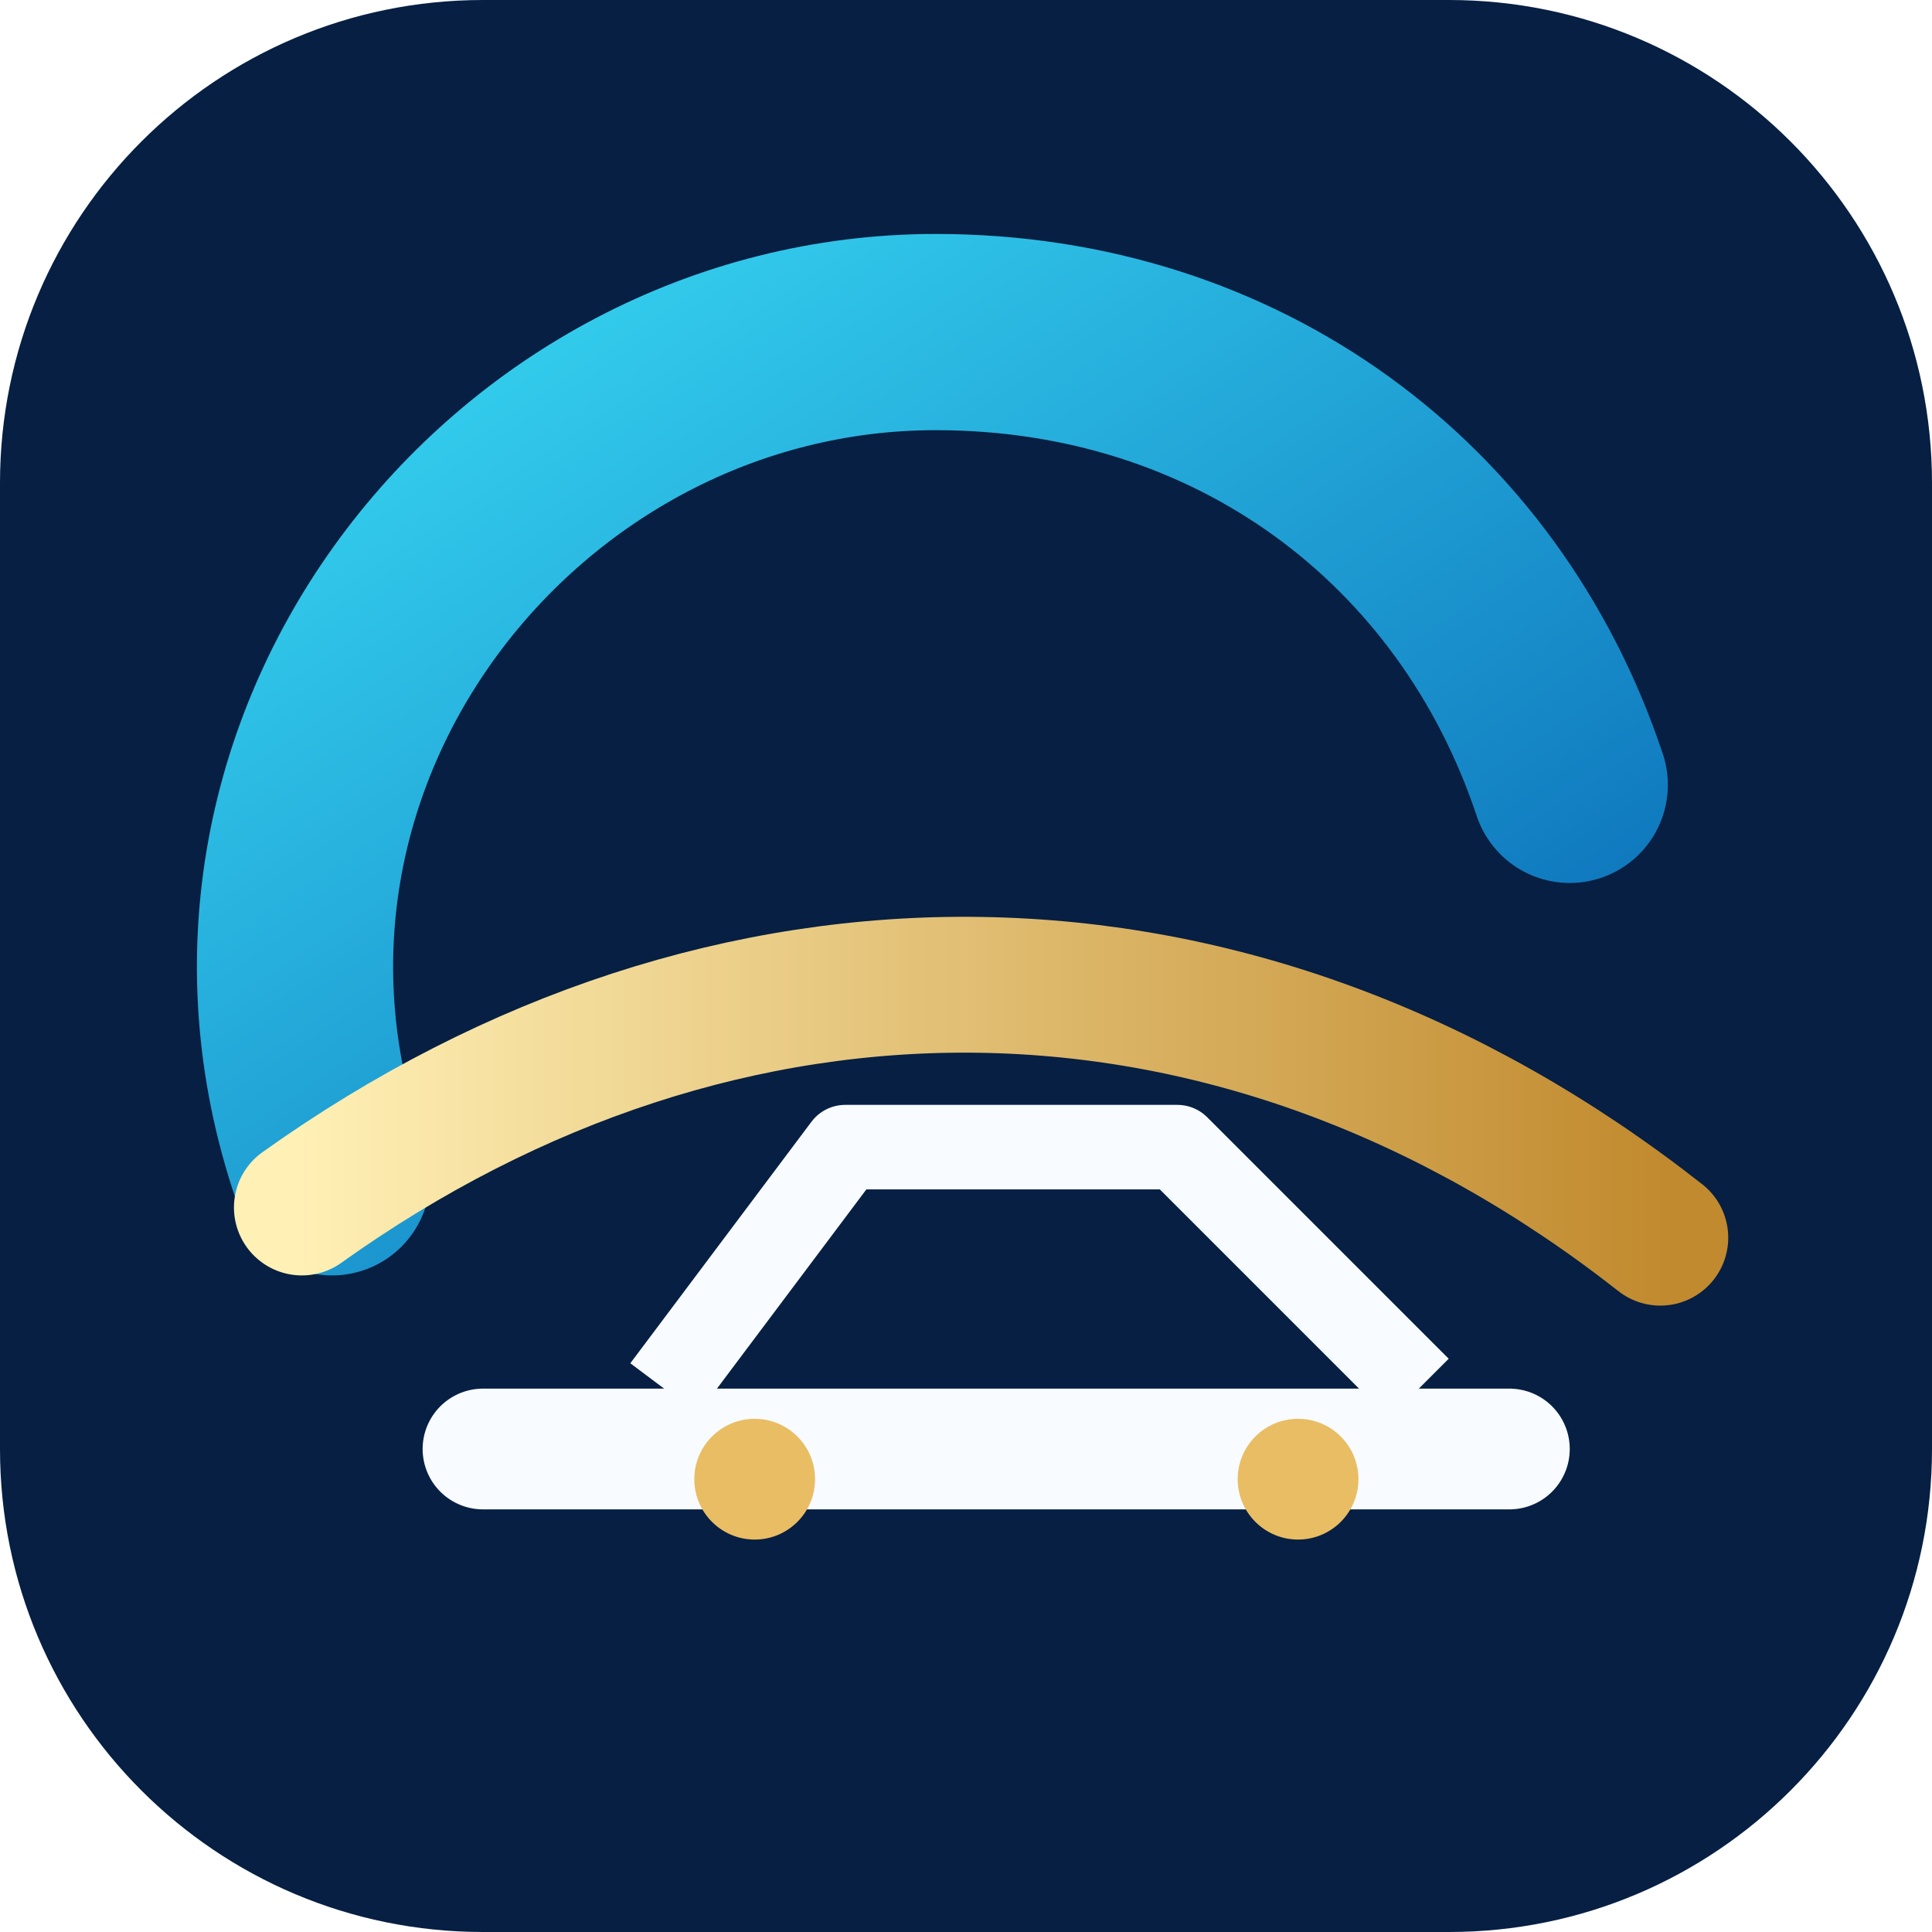
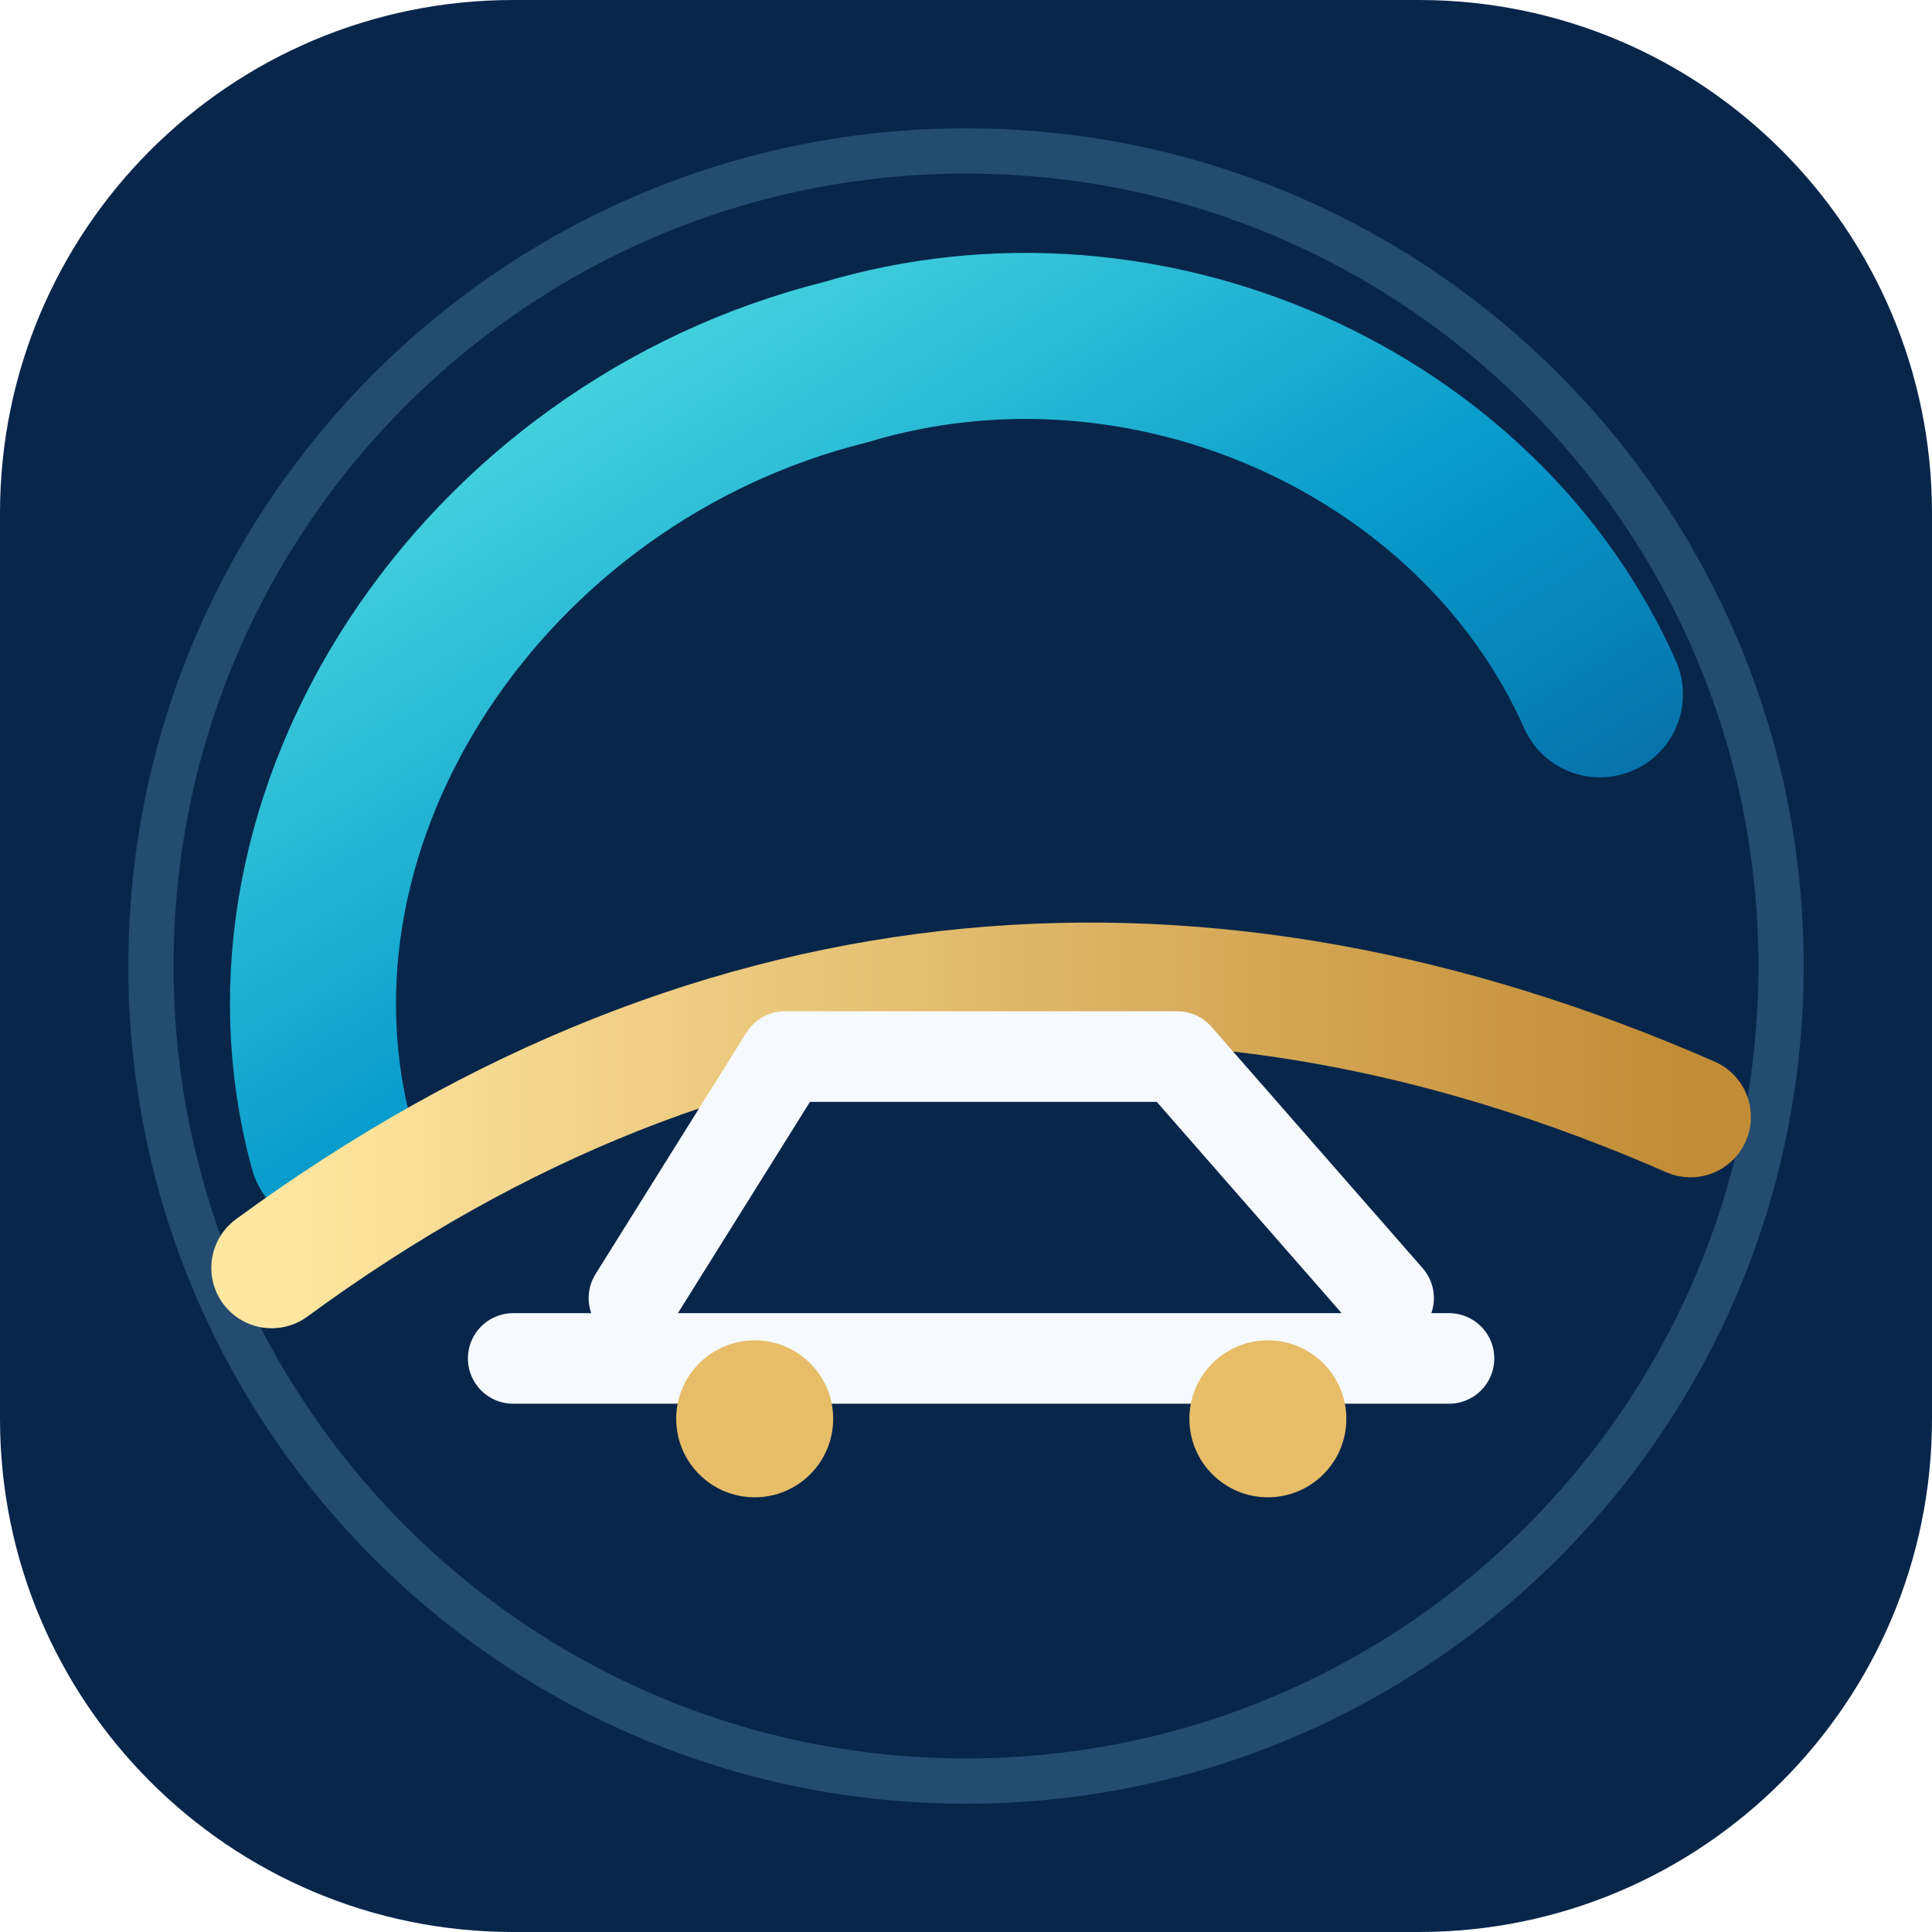
<svg xmlns="http://www.w3.org/2000/svg" viewBox="0 0 64 64">
  <defs>
-     <linearGradient id="sea" x1="0" y1="0" x2="1" y2="1">
-       <stop stop-color="#37D6F2" />
-       <stop offset="1" stop-color="#0868B5" />
+     <linearGradient id="o" x1="0" y1="0" x2="1" y2="1">
+       <stop stop-color="#59E4E4" />
+       <stop offset=".52" stop-color="#079BCB" />
+       <stop offset="1" stop-color="#07518F" />
    </linearGradient>
-     <linearGradient id="gold">
-       <stop stop-color="#FFF0B5" />
-       <stop offset="1" stop-color="#C18A2E" />
+     <linearGradient id="g">
+       <stop stop-color="#FFE7A1" />
+       <stop offset="1" stop-color="#C28C36" />
    </linearGradient>
  </defs>
-   <rect width="64" height="64" rx="16" fill="#061F43" />
-   <path d="M11 39C6 25 17 11 31 11c10 0 18 6 21 15" fill="none" stroke="url(#sea)" stroke-width="6.5" stroke-linecap="round" />
-   <path d="M10 40c14-10 31-10 45 1" fill="none" stroke="url(#gold)" stroke-width="4.5" stroke-linecap="round" />
-   <path d="M16 48h34" stroke="#F8FBFF" stroke-width="4" stroke-linecap="round" />
-   <path d="M22 46l6-8h11l8 8" fill="none" stroke="#F8FBFF" stroke-width="2.8" stroke-linejoin="round" />
-   <circle cx="25" cy="49" r="2" fill="#E9BD63" />
-   <circle cx="43" cy="49" r="2" fill="#E9BD63" />
+   <rect width="64" height="64" rx="17" fill="#08264A" />
+   <circle cx="32" cy="32" r="27" fill="none" stroke="#244B70" stroke-width="1.5" />
+   <path d="M11 38c-3-11 5-23 17-26 10-3 21 2 25 11" fill="none" stroke="url(#o)" stroke-width="5.5" stroke-linecap="round" />
+   <path d="M9 42c15-11 31-12 47-5" fill="none" stroke="url(#g)" stroke-width="4" stroke-linecap="round" />
+   <path d="M17 45h31M21 43l5-8h13l7 8" fill="none" stroke="#F6FAFF" stroke-width="3" stroke-linecap="round" stroke-linejoin="round" />
+   <circle cx="25" cy="47" r="2.6" fill="#E7BD68" />
+   <circle cx="42" cy="47" r="2.6" fill="#E7BD68" />
</svg>
